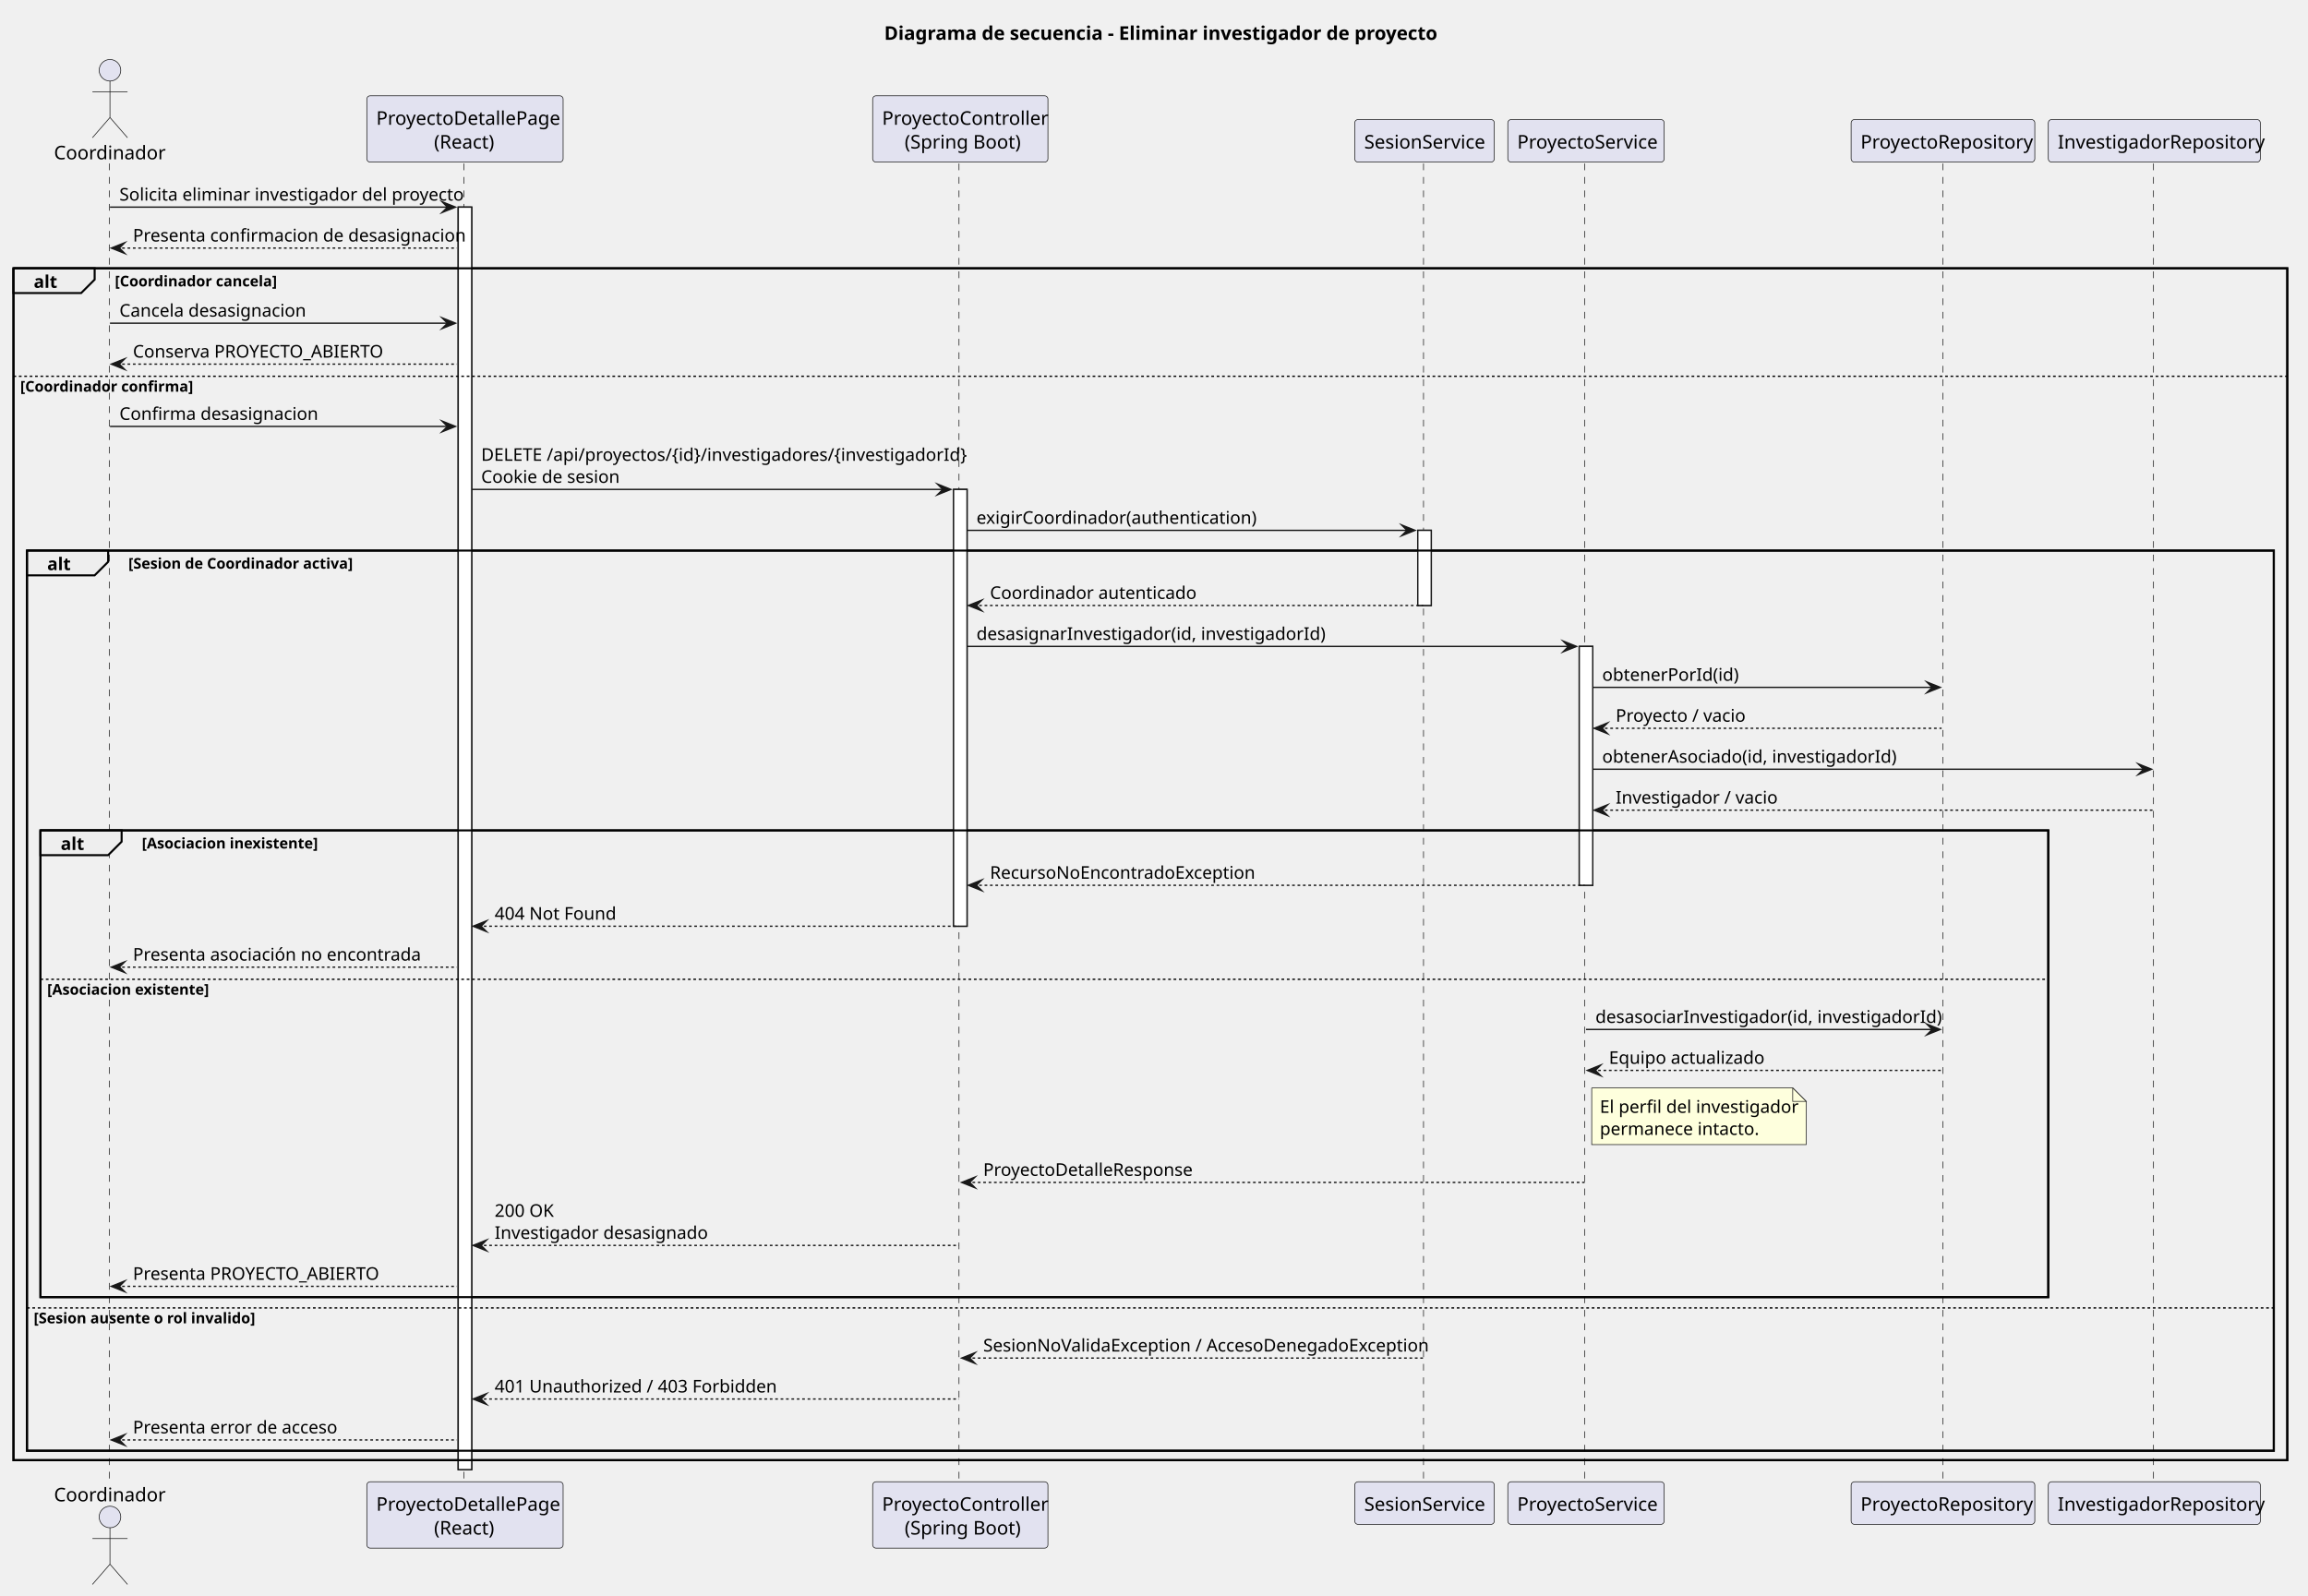
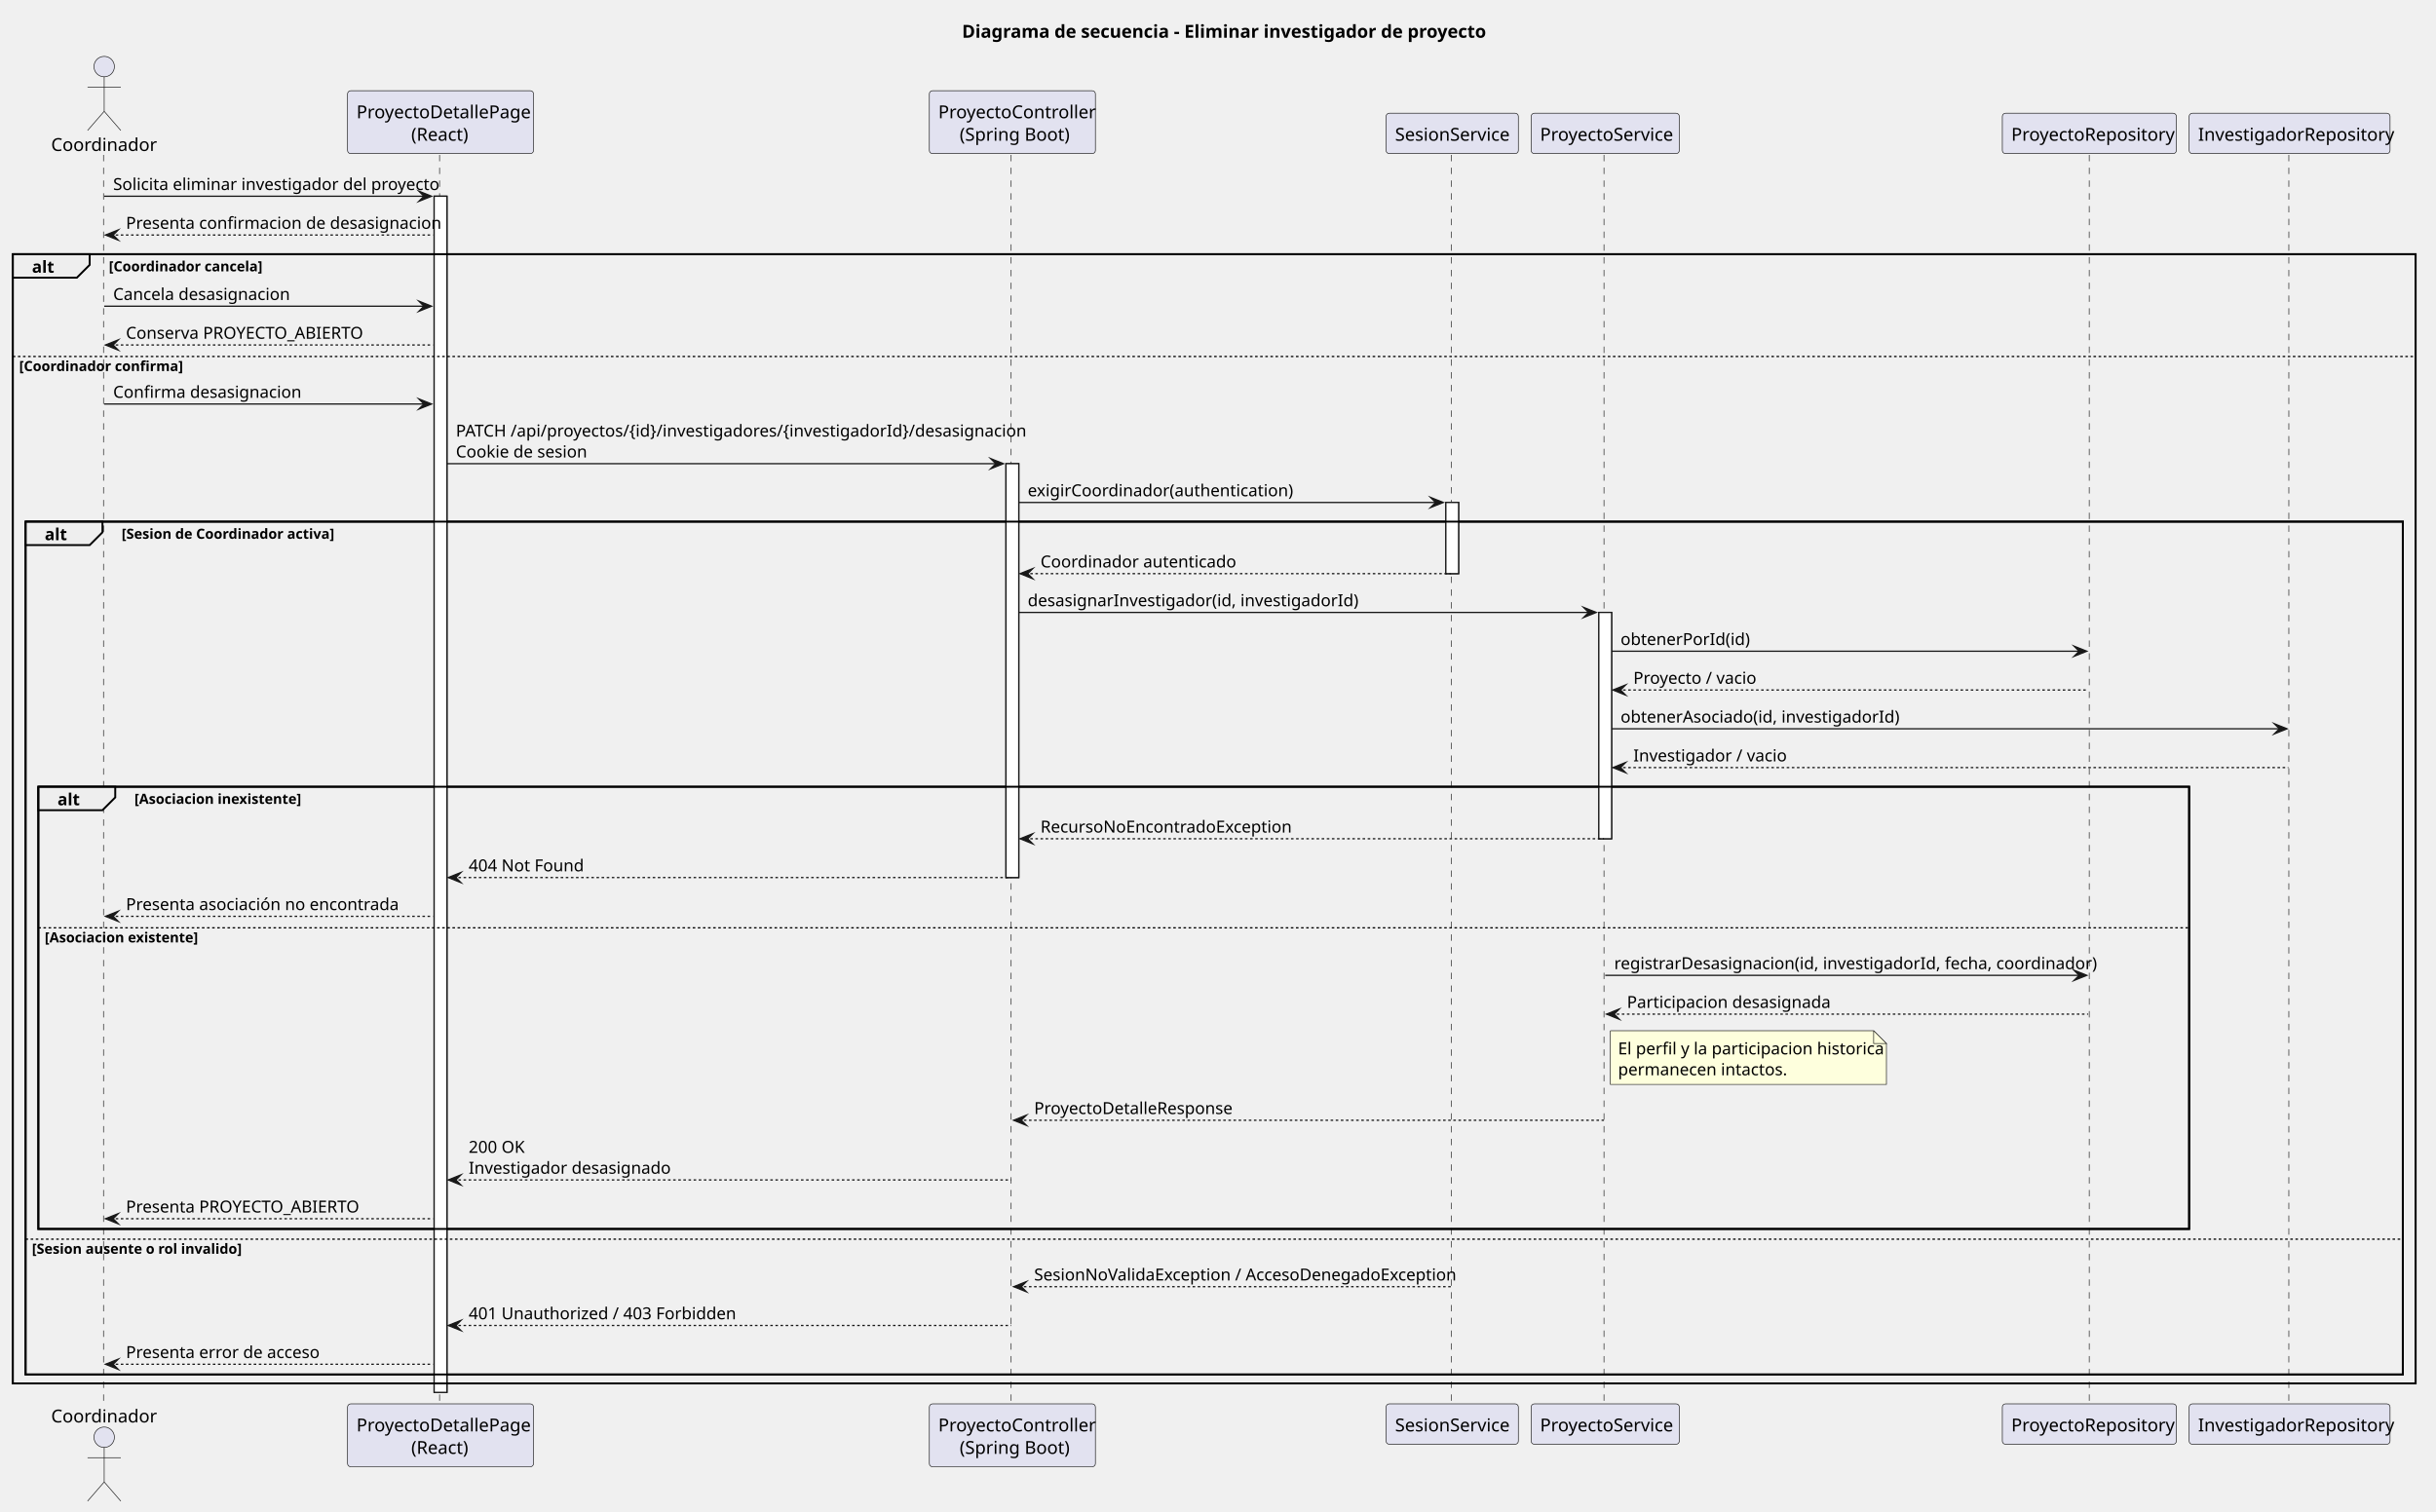
- <svg xmlns="http://www.w3.org/2000/svg" contentStyleType="text/css" data-diagram-type="SEQUENCE" height="1183px" preserveAspectRatio="none" style="width:1711px;height:1183px;background:#FFFFFF;" version="1.1" viewBox="0 0 1711 1183" width="1711px" zoomAndPan="magnify">
+ <svg xmlns="http://www.w3.org/2000/svg" contentStyleType="text/css" data-diagram-type="SEQUENCE" height="1183px" preserveAspectRatio="none" style="width:1906px;height:1183px;background:#FFFFFF;" version="1.1" viewBox="0 0 1906 1183" width="1906px" zoomAndPan="magnify">
  <defs />
  <g>
    <g class="title" data-source-line="1">
-       <text fill="#000000" font-family="sans-serif" font-size="14" font-weight="700" lengthAdjust="spacing" textLength="393.688" x="655.484" y="29.533">Diagrama de secuencia - Eliminar investigador de proyecto</text>
+       <text fill="#000000" font-family="sans-serif" font-size="14" font-weight="700" lengthAdjust="spacing" textLength="393.688" x="752.676" y="29.533">Diagrama de secuencia - Eliminar investigador de proyecto</text>
    </g>
    <g>
      <rect fill="#FFFFFF" height="936.055" style="stroke:#181818;stroke-width:1;" width="10" x="339.697" y="153.57" />
    </g>
    <g>
-       <rect fill="#FFFFFF" height="323.867" style="stroke:#181818;stroke-width:1;" width="10" x="706.9" y="362.867" />
-     </g>
-     <g>
-       <rect fill="#FFFFFF" height="55.703" style="stroke:#181818;stroke-width:1;" width="10" x="1051.051" y="393.219" />
-     </g>
-     <g>
-       <rect fill="#FFFFFF" height="177.109" style="stroke:#181818;stroke-width:1;" width="10" x="1170.761" y="479.273" />
-     </g>
-     <rect fill="none" height="883.703" style="stroke:#000000;stroke-width:1.5;" width="1685.656" x="10" y="198.922" />
-     <rect fill="none" height="667.406" style="stroke:#000000;stroke-width:1.5;" width="1665.656" x="20" y="408.219" />
-     <rect fill="none" height="346.055" style="stroke:#000000;stroke-width:1.5;" width="1488.47" x="30" y="615.68" />
+       <rect fill="#FFFFFF" height="323.867" style="stroke:#181818;stroke-width:1;" width="10" x="787.116" y="362.867" />
+     </g>
+     <g>
+       <rect fill="#FFFFFF" height="55.703" style="stroke:#181818;stroke-width:1;" width="10" x="1131.266" y="393.219" />
+     </g>
+     <g>
+       <rect fill="#FFFFFF" height="177.109" style="stroke:#181818;stroke-width:1;" width="10" x="1250.976" y="479.273" />
+     </g>
+     <rect fill="none" height="883.703" style="stroke:#000000;stroke-width:1.5;" width="1880.04" x="10" y="198.922" />
+     <rect fill="none" height="667.406" style="stroke:#000000;stroke-width:1.5;" width="1860.04" x="20" y="408.219" />
+     <rect fill="none" height="346.055" style="stroke:#000000;stroke-width:1.5;" width="1682.854" x="30" y="615.68" />
    <g class="participant-lifeline" data-entity-uid="part1" data-qualified-name="Coordinador" data-source-line="3" id="part1-lifeline">
      <g>
        <rect fill="#000000" fill-opacity="0" height="978.406" width="8" x="77.524" y="121.219" />
        <line style="stroke:#181818;stroke-width:0.5;stroke-dasharray:5,5;" x1="81" x2="81" y1="121.219" y2="1099.625" />
      </g>
    </g>
    <g class="participant-lifeline" data-entity-uid="part2" data-qualified-name="Frontend" data-source-line="4" id="part2-lifeline">
      <g>
        <rect fill="#000000" fill-opacity="0" height="978.406" width="8" x="340.697" y="121.219" />
        <line style="stroke:#181818;stroke-width:0.5;stroke-dasharray:5,5;" x1="343.935" x2="343.935" y1="121.219" y2="1099.625" />
      </g>
    </g>
    <g class="participant-lifeline" data-entity-uid="part3" data-qualified-name="Api" data-source-line="5" id="part3-lifeline">
      <g>
-         <rect fill="#000000" fill-opacity="0" height="978.406" width="8" x="707.9" y="121.219" />
-         <line style="stroke:#181818;stroke-width:0.5;stroke-dasharray:5,5;" x1="710.932" x2="710.932" y1="121.219" y2="1099.625" />
+         <rect fill="#000000" fill-opacity="0" height="978.406" width="8" x="788.116" y="121.219" />
+         <line style="stroke:#181818;stroke-width:0.5;stroke-dasharray:5,5;" x1="791.147" x2="791.147" y1="121.219" y2="1099.625" />
      </g>
    </g>
    <g class="participant-lifeline" data-entity-uid="part4" data-qualified-name="Sesion" data-source-line="6" id="part4-lifeline">
      <g>
-         <rect fill="#000000" fill-opacity="0" height="978.406" width="8" x="1052.051" y="121.219" />
-         <line style="stroke:#181818;stroke-width:0.5;stroke-dasharray:5,5;" x1="1055.306" x2="1055.306" y1="121.219" y2="1099.625" />
+         <rect fill="#000000" fill-opacity="0" height="978.406" width="8" x="1132.266" y="121.219" />
+         <line style="stroke:#181818;stroke-width:0.5;stroke-dasharray:5,5;" x1="1135.522" x2="1135.522" y1="121.219" y2="1099.625" />
      </g>
    </g>
    <g class="participant-lifeline" data-entity-uid="part5" data-qualified-name="Service" data-source-line="7" id="part5-lifeline">
      <g>
-         <rect fill="#000000" fill-opacity="0" height="978.406" width="8" x="1171.761" y="121.219" />
-         <line style="stroke:#181818;stroke-width:0.5;stroke-dasharray:5,5;" x1="1174.795" x2="1174.795" y1="121.219" y2="1099.625" />
+         <rect fill="#000000" fill-opacity="0" height="978.406" width="8" x="1251.976" y="121.219" />
+         <line style="stroke:#181818;stroke-width:0.5;stroke-dasharray:5,5;" x1="1255.011" x2="1255.011" y1="121.219" y2="1099.625" />
      </g>
    </g>
    <g class="participant-lifeline" data-entity-uid="part6" data-qualified-name="Repo" data-source-line="8" id="part6-lifeline">
      <g>
-         <rect fill="#000000" fill-opacity="0" height="978.406" width="8" x="1436.388" y="121.219" />
-         <line style="stroke:#181818;stroke-width:0.5;stroke-dasharray:5,5;" x1="1440.305" x2="1440.305" y1="121.219" y2="1099.625" />
+         <rect fill="#000000" fill-opacity="0" height="978.406" width="8" x="1630.772" y="121.219" />
+         <line style="stroke:#181818;stroke-width:0.5;stroke-dasharray:5,5;" x1="1634.689" x2="1634.689" y1="121.219" y2="1099.625" />
      </g>
    </g>
    <g class="participant-lifeline" data-entity-uid="part7" data-qualified-name="InvestigadorRepo" data-source-line="9" id="part7-lifeline">
      <g>
-         <rect fill="#000000" fill-opacity="0" height="978.406" width="8" x="1593.063" y="121.219" />
-         <line style="stroke:#181818;stroke-width:0.5;stroke-dasharray:5,5;" x1="1596.47" x2="1596.47" y1="121.219" y2="1099.625" />
+         <rect fill="#000000" fill-opacity="0" height="978.406" width="8" x="1787.447" y="121.219" />
+         <line style="stroke:#181818;stroke-width:0.5;stroke-dasharray:5,5;" x1="1790.854" x2="1790.854" y1="121.219" y2="1099.625" />
      </g>
    </g>
    <g class="participant participant-head" data-entity-uid="part1" data-qualified-name="Coordinador" data-source-line="3" id="part1-head">
      <text fill="#000000" font-family="sans-serif" font-size="14" lengthAdjust="spacing" textLength="77.048" x="40" y="118.143">Coordinador</text>
      <ellipse cx="81.524" cy="52.109" fill="#E2E2F0" rx="8" ry="8" style="stroke:#181818;stroke-width:0.5;" />
      <path d="M81.524,60.109 L81.524,87.109 M68.524,68.109 L94.524,68.109 M81.524,87.109 L68.524,102.109 M81.524,87.109 L94.524,102.109" fill="none" style="stroke:#181818;stroke-width:0.5;" />
    </g>
    <g class="participant participant-tail" data-entity-uid="part1" data-qualified-name="Coordinador" data-source-line="3" id="part1-tail">
      <text fill="#000000" font-family="sans-serif" font-size="14" lengthAdjust="spacing" textLength="77.048" x="40" y="1113.158">Coordinador</text>
      <ellipse cx="81.524" cy="1124.734" fill="#E2E2F0" rx="8" ry="8" style="stroke:#181818;stroke-width:0.5;" />
      <path d="M81.524,1132.734 L81.524,1159.734 M68.524,1140.734 L94.524,1140.734 M81.524,1159.734 L68.524,1174.734 M81.524,1159.734 L94.524,1174.734" fill="none" style="stroke:#181818;stroke-width:0.5;" />
    </g>
    <g class="participant participant-head" data-entity-uid="part2" data-qualified-name="Frontend" data-source-line="4" id="part2-head">
      <rect fill="#E2E2F0" height="49.219" rx="2.5" ry="2.5" style="stroke:#181818;stroke-width:0.5;" width="145.523" x="271.935" y="71" />
      <text fill="#000000" font-family="sans-serif" font-size="14" lengthAdjust="spacing" textLength="131.523" x="278.935" y="92.533">ProyectoDetallePage</text>
      <text fill="#000000" font-family="sans-serif" font-size="14" lengthAdjust="spacing" textLength="45.897" x="321.749" y="110.143">(React)</text>
    </g>
    <g class="participant participant-tail" data-entity-uid="part2" data-qualified-name="Frontend" data-source-line="4" id="part2-tail">
      <rect fill="#E2E2F0" height="49.219" rx="2.5" ry="2.5" style="stroke:#181818;stroke-width:0.5;" width="145.523" x="271.935" y="1098.625" />
      <text fill="#000000" font-family="sans-serif" font-size="14" lengthAdjust="spacing" textLength="131.523" x="278.935" y="1120.158">ProyectoDetallePage</text>
      <text fill="#000000" font-family="sans-serif" font-size="14" lengthAdjust="spacing" textLength="45.897" x="321.749" y="1137.768">(React)</text>
    </g>
    <g class="participant participant-head" data-entity-uid="part3" data-qualified-name="Api" data-source-line="5" id="part3-head">
-       <rect fill="#E2E2F0" height="49.219" rx="2.5" ry="2.5" style="stroke:#181818;stroke-width:0.5;" width="129.938" x="646.932" y="71" />
-       <text fill="#000000" font-family="sans-serif" font-size="14" lengthAdjust="spacing" textLength="115.938" x="653.932" y="92.533">ProyectoController</text>
-       <text fill="#000000" font-family="sans-serif" font-size="14" lengthAdjust="spacing" textLength="82.482" x="670.659" y="110.143">(Spring Boot)</text>
+       <rect fill="#E2E2F0" height="49.219" rx="2.5" ry="2.5" style="stroke:#181818;stroke-width:0.5;" width="129.938" x="727.147" y="71" />
+       <text fill="#000000" font-family="sans-serif" font-size="14" lengthAdjust="spacing" textLength="115.938" x="734.147" y="92.533">ProyectoController</text>
+       <text fill="#000000" font-family="sans-serif" font-size="14" lengthAdjust="spacing" textLength="82.482" x="750.875" y="110.143">(Spring Boot)</text>
    </g>
    <g class="participant participant-tail" data-entity-uid="part3" data-qualified-name="Api" data-source-line="5" id="part3-tail">
-       <rect fill="#E2E2F0" height="49.219" rx="2.5" ry="2.5" style="stroke:#181818;stroke-width:0.5;" width="129.938" x="646.932" y="1098.625" />
-       <text fill="#000000" font-family="sans-serif" font-size="14" lengthAdjust="spacing" textLength="115.938" x="653.932" y="1120.158">ProyectoController</text>
-       <text fill="#000000" font-family="sans-serif" font-size="14" lengthAdjust="spacing" textLength="82.482" x="670.659" y="1137.768">(Spring Boot)</text>
+       <rect fill="#E2E2F0" height="49.219" rx="2.5" ry="2.5" style="stroke:#181818;stroke-width:0.5;" width="129.938" x="727.147" y="1098.625" />
+       <text fill="#000000" font-family="sans-serif" font-size="14" lengthAdjust="spacing" textLength="115.938" x="734.147" y="1120.158">ProyectoController</text>
+       <text fill="#000000" font-family="sans-serif" font-size="14" lengthAdjust="spacing" textLength="82.482" x="750.875" y="1137.768">(Spring Boot)</text>
    </g>
    <g class="participant participant-head" data-entity-uid="part4" data-qualified-name="Sesion" data-source-line="6" id="part4-head">
-       <rect fill="#E2E2F0" height="31.609" rx="2.5" ry="2.5" style="stroke:#181818;stroke-width:0.5;" width="103.489" x="1004.306" y="88.609" />
-       <text fill="#000000" font-family="sans-serif" font-size="14" lengthAdjust="spacing" textLength="89.489" x="1011.306" y="110.143">SesionService</text>
+       <rect fill="#E2E2F0" height="31.609" rx="2.5" ry="2.5" style="stroke:#181818;stroke-width:0.5;" width="103.489" x="1084.522" y="88.609" />
+       <text fill="#000000" font-family="sans-serif" font-size="14" lengthAdjust="spacing" textLength="89.489" x="1091.522" y="110.143">SesionService</text>
    </g>
    <g class="participant participant-tail" data-entity-uid="part4" data-qualified-name="Sesion" data-source-line="6" id="part4-tail">
-       <rect fill="#E2E2F0" height="31.609" rx="2.5" ry="2.5" style="stroke:#181818;stroke-width:0.5;" width="103.489" x="1004.306" y="1098.625" />
-       <text fill="#000000" font-family="sans-serif" font-size="14" lengthAdjust="spacing" textLength="89.489" x="1011.306" y="1120.158">SesionService</text>
+       <rect fill="#E2E2F0" height="31.609" rx="2.5" ry="2.5" style="stroke:#181818;stroke-width:0.5;" width="103.489" x="1084.522" y="1098.625" />
+       <text fill="#000000" font-family="sans-serif" font-size="14" lengthAdjust="spacing" textLength="89.489" x="1091.522" y="1120.158">SesionService</text>
    </g>
    <g class="participant participant-head" data-entity-uid="part5" data-qualified-name="Service" data-source-line="7" id="part5-head">
-       <rect fill="#E2E2F0" height="31.609" rx="2.5" ry="2.5" style="stroke:#181818;stroke-width:0.5;" width="115.931" x="1117.795" y="88.609" />
-       <text fill="#000000" font-family="sans-serif" font-size="14" lengthAdjust="spacing" textLength="101.931" x="1124.795" y="110.143">ProyectoService</text>
+       <rect fill="#E2E2F0" height="31.609" rx="2.5" ry="2.5" style="stroke:#181818;stroke-width:0.5;" width="115.931" x="1198.011" y="88.609" />
+       <text fill="#000000" font-family="sans-serif" font-size="14" lengthAdjust="spacing" textLength="101.931" x="1205.011" y="110.143">ProyectoService</text>
    </g>
    <g class="participant participant-tail" data-entity-uid="part5" data-qualified-name="Service" data-source-line="7" id="part5-tail">
-       <rect fill="#E2E2F0" height="31.609" rx="2.5" ry="2.5" style="stroke:#181818;stroke-width:0.5;" width="115.931" x="1117.795" y="1098.625" />
-       <text fill="#000000" font-family="sans-serif" font-size="14" lengthAdjust="spacing" textLength="101.931" x="1124.795" y="1120.158">ProyectoService</text>
+       <rect fill="#E2E2F0" height="31.609" rx="2.5" ry="2.5" style="stroke:#181818;stroke-width:0.5;" width="115.931" x="1198.011" y="1098.625" />
+       <text fill="#000000" font-family="sans-serif" font-size="14" lengthAdjust="spacing" textLength="101.931" x="1205.011" y="1120.158">ProyectoService</text>
    </g>
    <g class="participant participant-head" data-entity-uid="part6" data-qualified-name="Repo" data-source-line="8" id="part6-head">
-       <rect fill="#E2E2F0" height="31.609" rx="2.5" ry="2.5" style="stroke:#181818;stroke-width:0.5;" width="136.165" x="1372.305" y="88.609" />
-       <text fill="#000000" font-family="sans-serif" font-size="14" lengthAdjust="spacing" textLength="122.165" x="1379.305" y="110.143">ProyectoRepository</text>
+       <rect fill="#E2E2F0" height="31.609" rx="2.5" ry="2.5" style="stroke:#181818;stroke-width:0.5;" width="136.165" x="1566.689" y="88.609" />
+       <text fill="#000000" font-family="sans-serif" font-size="14" lengthAdjust="spacing" textLength="122.165" x="1573.689" y="110.143">ProyectoRepository</text>
    </g>
    <g class="participant participant-tail" data-entity-uid="part6" data-qualified-name="Repo" data-source-line="8" id="part6-tail">
-       <rect fill="#E2E2F0" height="31.609" rx="2.5" ry="2.5" style="stroke:#181818;stroke-width:0.5;" width="136.165" x="1372.305" y="1098.625" />
-       <text fill="#000000" font-family="sans-serif" font-size="14" lengthAdjust="spacing" textLength="122.165" x="1379.305" y="1120.158">ProyectoRepository</text>
+       <rect fill="#E2E2F0" height="31.609" rx="2.5" ry="2.5" style="stroke:#181818;stroke-width:0.5;" width="136.165" x="1566.689" y="1098.625" />
+       <text fill="#000000" font-family="sans-serif" font-size="14" lengthAdjust="spacing" textLength="122.165" x="1573.689" y="1120.158">ProyectoRepository</text>
    </g>
    <g class="participant participant-head" data-entity-uid="part7" data-qualified-name="InvestigadorRepo" data-source-line="9" id="part7-head">
-       <rect fill="#E2E2F0" height="31.609" rx="2.5" ry="2.5" style="stroke:#181818;stroke-width:0.5;" width="157.185" x="1518.47" y="88.609" />
-       <text fill="#000000" font-family="sans-serif" font-size="14" lengthAdjust="spacing" textLength="143.185" x="1525.47" y="110.143">InvestigadorRepository</text>
+       <rect fill="#E2E2F0" height="31.609" rx="2.5" ry="2.5" style="stroke:#181818;stroke-width:0.5;" width="157.185" x="1712.854" y="88.609" />
+       <text fill="#000000" font-family="sans-serif" font-size="14" lengthAdjust="spacing" textLength="143.185" x="1719.854" y="110.143">InvestigadorRepository</text>
    </g>
    <g class="participant participant-tail" data-entity-uid="part7" data-qualified-name="InvestigadorRepo" data-source-line="9" id="part7-tail">
-       <rect fill="#E2E2F0" height="31.609" rx="2.5" ry="2.5" style="stroke:#181818;stroke-width:0.5;" width="157.185" x="1518.47" y="1098.625" />
-       <text fill="#000000" font-family="sans-serif" font-size="14" lengthAdjust="spacing" textLength="143.185" x="1525.47" y="1120.158">InvestigadorRepository</text>
+       <rect fill="#E2E2F0" height="31.609" rx="2.5" ry="2.5" style="stroke:#181818;stroke-width:0.5;" width="157.185" x="1712.854" y="1098.625" />
+       <text fill="#000000" font-family="sans-serif" font-size="14" lengthAdjust="spacing" textLength="143.185" x="1719.854" y="1120.158">InvestigadorRepository</text>
    </g>
    <g>
      <rect fill="#FFFFFF" height="936.055" style="stroke:#181818;stroke-width:1;" width="10" x="339.697" y="153.57" />
    </g>
    <g>
-       <rect fill="#FFFFFF" height="323.867" style="stroke:#181818;stroke-width:1;" width="10" x="706.9" y="362.867" />
-     </g>
-     <g>
-       <rect fill="#FFFFFF" height="55.703" style="stroke:#181818;stroke-width:1;" width="10" x="1051.051" y="393.219" />
-     </g>
-     <g>
-       <rect fill="#FFFFFF" height="177.109" style="stroke:#181818;stroke-width:1;" width="10" x="1170.761" y="479.273" />
+       <rect fill="#FFFFFF" height="323.867" style="stroke:#181818;stroke-width:1;" width="10" x="787.116" y="362.867" />
+     </g>
+     <g>
+       <rect fill="#FFFFFF" height="55.703" style="stroke:#181818;stroke-width:1;" width="10" x="1131.266" y="393.219" />
+     </g>
+     <g>
+       <rect fill="#FFFFFF" height="177.109" style="stroke:#181818;stroke-width:1;" width="10" x="1250.976" y="479.273" />
    </g>
    <g class="message" data-entity-1="part1" data-entity-2="part2" data-source-line="11" id="msg1">
      <polygon fill="#181818" points="327.697,149.57,337.697,153.57,327.697,157.57,331.697,153.57" style="stroke:#181818;stroke-width:1;stroke-linejoin:miter;stroke-miterlimit:10;" />
      <line style="stroke:#181818;stroke-width:1;" x1="81.524" x2="333.697" y1="153.57" y2="153.57" />
      <text fill="#000000" font-family="sans-serif" font-size="13" lengthAdjust="spacing" textLength="239.173" x="88.524" y="148.714">Solicita eliminar investigador del proyecto</text>
    </g>
    <g class="message" data-entity-1="part2" data-entity-2="part1" data-source-line="13" id="msg2">
      <polygon fill="#181818" points="92.524,179.922,82.524,183.922,92.524,187.922,88.524,183.922" style="stroke:#181818;stroke-width:1;stroke-linejoin:miter;stroke-miterlimit:10;" />
      <line style="stroke:#181818;stroke-width:1;stroke-dasharray:2,2;" x1="86.524" x2="338.697" y1="183.922" y2="183.922" />
      <text fill="#000000" font-family="sans-serif" font-size="13" lengthAdjust="spacing" textLength="234.14" x="98.524" y="179.065">Presenta confirmacion de desasignacion</text>
    </g>
    <path d="M10,198.922 L70.171,198.922 L70.171,207.273 L60.171,217.273 L10,217.273 L10,198.922" fill="#EEEEEE" style="stroke:#000000;stroke-width:1.5;" />
-     <rect fill="none" height="883.703" style="stroke:#000000;stroke-width:1.5;" width="1685.656" x="10" y="198.922" />
+     <rect fill="none" height="883.703" style="stroke:#000000;stroke-width:1.5;" width="1880.04" x="10" y="198.922" />
    <text fill="#000000" font-family="sans-serif" font-size="13" font-weight="700" lengthAdjust="spacing" textLength="15.171" x="25" y="213.417">alt</text>
    <text fill="#000000" font-family="sans-serif" font-size="11" font-weight="700" lengthAdjust="spacing" textLength="116.741" x="85.171" y="212.341">[Coordinador cancela]</text>
    <g class="message" data-entity-1="part1" data-entity-2="part2" data-source-line="15" id="msg3">
      <polygon fill="#181818" points="327.697,235.625,337.697,239.625,327.697,243.625,331.697,239.625" style="stroke:#181818;stroke-width:1;stroke-linejoin:miter;stroke-miterlimit:10;" />
      <line style="stroke:#181818;stroke-width:1;" x1="81.524" x2="333.697" y1="239.625" y2="239.625" />
      <text fill="#000000" font-family="sans-serif" font-size="13" lengthAdjust="spacing" textLength="134.424" x="88.524" y="234.769">Cancela desasignacion</text>
    </g>
    <g class="message" data-entity-1="part2" data-entity-2="part1" data-source-line="16" id="msg4">
      <polygon fill="#181818" points="92.524,265.977,82.524,269.977,92.524,273.977,88.524,269.977" style="stroke:#181818;stroke-width:1;stroke-linejoin:miter;stroke-miterlimit:10;" />
      <line style="stroke:#181818;stroke-width:1;stroke-dasharray:2,2;" x1="86.524" x2="338.697" y1="269.977" y2="269.977" />
      <text fill="#000000" font-family="sans-serif" font-size="13" lengthAdjust="spacing" textLength="196.498" x="98.524" y="265.12">Conserva PROYECTO_ABIERTO</text>
    </g>
-     <line style="stroke:#000000;stroke-width:1;stroke-dasharray:2,2;" x1="10" x2="1695.656" y1="278.977" y2="278.977" />
+     <line style="stroke:#000000;stroke-width:1;stroke-dasharray:2,2;" x1="10" x2="1890.04" y1="278.977" y2="278.977" />
    <text fill="#000000" font-family="sans-serif" font-size="11" font-weight="700" lengthAdjust="spacing" textLength="122.832" x="15" y="290.396">[Coordinador confirma]</text>
    <g class="message" data-entity-1="part1" data-entity-2="part2" data-source-line="18" id="msg5">
      <polygon fill="#181818" points="327.697,312.164,337.697,316.164,327.697,320.164,331.697,316.164" style="stroke:#181818;stroke-width:1;stroke-linejoin:miter;stroke-miterlimit:10;" />
      <line style="stroke:#181818;stroke-width:1;" x1="81.524" x2="333.697" y1="316.164" y2="316.164" />
      <text fill="#000000" font-family="sans-serif" font-size="13" lengthAdjust="spacing" textLength="139.464" x="88.524" y="311.308">Confirma desasignacion</text>
    </g>
    <g class="message" data-entity-1="part2" data-entity-2="part3" data-source-line="19" id="msg6">
-       <polygon fill="#181818" points="694.9,358.867,704.9,362.867,694.9,366.867,698.9,362.867" style="stroke:#181818;stroke-width:1;stroke-linejoin:miter;stroke-miterlimit:10;" />
-       <line style="stroke:#181818;stroke-width:1;" x1="349.697" x2="700.9" y1="362.867" y2="362.867" />
-       <text fill="#000000" font-family="sans-serif" font-size="13" lengthAdjust="spacing" textLength="338.203" x="356.697" y="341.659">DELETE /api/proyectos/{id}/investigadores/{investigadorId}</text>
+       <polygon fill="#181818" points="775.116,358.867,785.116,362.867,775.116,366.867,779.116,362.867" style="stroke:#181818;stroke-width:1;stroke-linejoin:miter;stroke-miterlimit:10;" />
+       <line style="stroke:#181818;stroke-width:1;" x1="349.697" x2="781.116" y1="362.867" y2="362.867" />
+       <text fill="#000000" font-family="sans-serif" font-size="13" lengthAdjust="spacing" textLength="418.418" x="356.697" y="341.659">PATCH /api/proyectos/{id}/investigadores/{investigadorId}/desasignacion</text>
      <text fill="#000000" font-family="sans-serif" font-size="13" lengthAdjust="spacing" textLength="99.728" x="356.697" y="358.011">Cookie de sesion</text>
    </g>
    <g class="message" data-entity-1="part3" data-entity-2="part4" data-source-line="21" id="msg7">
-       <polygon fill="#181818" points="1039.051,389.219,1049.051,393.219,1039.051,397.219,1043.051,393.219" style="stroke:#181818;stroke-width:1;stroke-linejoin:miter;stroke-miterlimit:10;" />
-       <line style="stroke:#181818;stroke-width:1;" x1="716.9" x2="1045.051" y1="393.219" y2="393.219" />
-       <text fill="#000000" font-family="sans-serif" font-size="13" lengthAdjust="spacing" textLength="192.22" x="723.9" y="388.362">exigirCoordinador(authentication)</text>
+       <polygon fill="#181818" points="1119.266,389.219,1129.266,393.219,1119.266,397.219,1123.266,393.219" style="stroke:#181818;stroke-width:1;stroke-linejoin:miter;stroke-miterlimit:10;" />
+       <line style="stroke:#181818;stroke-width:1;" x1="797.116" x2="1125.266" y1="393.219" y2="393.219" />
+       <text fill="#000000" font-family="sans-serif" font-size="13" lengthAdjust="spacing" textLength="192.22" x="804.116" y="388.362">exigirCoordinador(authentication)</text>
    </g>
    <path d="M20,408.219 L80.171,408.219 L80.171,416.57 L70.171,426.57 L20,426.57 L20,408.219" fill="#EEEEEE" style="stroke:#000000;stroke-width:1.5;" />
-     <rect fill="none" height="667.406" style="stroke:#000000;stroke-width:1.5;" width="1665.656" x="20" y="408.219" />
+     <rect fill="none" height="667.406" style="stroke:#000000;stroke-width:1.5;" width="1860.04" x="20" y="408.219" />
    <text fill="#000000" font-family="sans-serif" font-size="13" font-weight="700" lengthAdjust="spacing" textLength="15.171" x="35" y="422.714">alt</text>
    <text fill="#000000" font-family="sans-serif" font-size="11" font-weight="700" lengthAdjust="spacing" textLength="162.583" x="95.171" y="421.638">[Sesion de Coordinador activa]</text>
    <g class="message" data-entity-1="part4" data-entity-2="part3" data-source-line="24" id="msg8">
-       <polygon fill="#181818" points="727.9,444.922,717.9,448.922,727.9,452.922,723.9,448.922" style="stroke:#181818;stroke-width:1;stroke-linejoin:miter;stroke-miterlimit:10;" />
-       <line style="stroke:#181818;stroke-width:1;stroke-dasharray:2,2;" x1="721.9" x2="1055.051" y1="448.922" y2="448.922" />
-       <text fill="#000000" font-family="sans-serif" font-size="13" lengthAdjust="spacing" textLength="142.378" x="733.9" y="444.065">Coordinador autenticado</text>
+       <polygon fill="#181818" points="808.116,444.922,798.116,448.922,808.116,452.922,804.116,448.922" style="stroke:#181818;stroke-width:1;stroke-linejoin:miter;stroke-miterlimit:10;" />
+       <line style="stroke:#181818;stroke-width:1;stroke-dasharray:2,2;" x1="802.116" x2="1135.266" y1="448.922" y2="448.922" />
+       <text fill="#000000" font-family="sans-serif" font-size="13" lengthAdjust="spacing" textLength="142.378" x="814.116" y="444.065">Coordinador autenticado</text>
    </g>
    <g class="message" data-entity-1="part3" data-entity-2="part5" data-source-line="26" id="msg9">
-       <polygon fill="#181818" points="1158.761,475.273,1168.761,479.273,1158.761,483.273,1162.761,479.273" style="stroke:#181818;stroke-width:1;stroke-linejoin:miter;stroke-miterlimit:10;" />
-       <line style="stroke:#181818;stroke-width:1;" x1="716.9" x2="1164.761" y1="479.273" y2="479.273" />
-       <text fill="#000000" font-family="sans-serif" font-size="13" lengthAdjust="spacing" textLength="241.357" x="723.9" y="474.417">desasignarInvestigador(id, investigadorId)</text>
+       <polygon fill="#181818" points="1238.976,475.273,1248.976,479.273,1238.976,483.273,1242.976,479.273" style="stroke:#181818;stroke-width:1;stroke-linejoin:miter;stroke-miterlimit:10;" />
+       <line style="stroke:#181818;stroke-width:1;" x1="797.116" x2="1244.976" y1="479.273" y2="479.273" />
+       <text fill="#000000" font-family="sans-serif" font-size="13" lengthAdjust="spacing" textLength="241.357" x="804.116" y="474.417">desasignarInvestigador(id, investigadorId)</text>
    </g>
    <g class="message" data-entity-1="part5" data-entity-2="part6" data-source-line="28" id="msg10">
-       <polygon fill="#181818" points="1428.388,505.625,1438.388,509.625,1428.388,513.625,1432.388,509.625" style="stroke:#181818;stroke-width:1;stroke-linejoin:miter;stroke-miterlimit:10;" />
-       <line style="stroke:#181818;stroke-width:1;" x1="1180.761" x2="1434.388" y1="509.625" y2="509.625" />
-       <text fill="#000000" font-family="sans-serif" font-size="13" lengthAdjust="spacing" textLength="93.939" x="1187.761" y="504.769">obtenerPorId(id)</text>
+       <polygon fill="#181818" points="1622.772,505.625,1632.772,509.625,1622.772,513.625,1626.772,509.625" style="stroke:#181818;stroke-width:1;stroke-linejoin:miter;stroke-miterlimit:10;" />
+       <line style="stroke:#181818;stroke-width:1;" x1="1260.976" x2="1628.772" y1="509.625" y2="509.625" />
+       <text fill="#000000" font-family="sans-serif" font-size="13" lengthAdjust="spacing" textLength="93.939" x="1267.976" y="504.769">obtenerPorId(id)</text>
    </g>
    <g class="message" data-entity-1="part6" data-entity-2="part5" data-source-line="29" id="msg11">
-       <polygon fill="#181818" points="1191.761,535.977,1181.761,539.977,1191.761,543.977,1187.761,539.977" style="stroke:#181818;stroke-width:1;stroke-linejoin:miter;stroke-miterlimit:10;" />
-       <line style="stroke:#181818;stroke-width:1;stroke-dasharray:2,2;" x1="1185.761" x2="1439.388" y1="539.977" y2="539.977" />
-       <text fill="#000000" font-family="sans-serif" font-size="13" lengthAdjust="spacing" textLength="92.485" x="1197.761" y="535.12">Proyecto / vacio</text>
+       <polygon fill="#181818" points="1271.976,535.977,1261.976,539.977,1271.976,543.977,1267.976,539.977" style="stroke:#181818;stroke-width:1;stroke-linejoin:miter;stroke-miterlimit:10;" />
+       <line style="stroke:#181818;stroke-width:1;stroke-dasharray:2,2;" x1="1265.976" x2="1633.772" y1="539.977" y2="539.977" />
+       <text fill="#000000" font-family="sans-serif" font-size="13" lengthAdjust="spacing" textLength="92.485" x="1277.976" y="535.12">Proyecto / vacio</text>
    </g>
    <g class="message" data-entity-1="part5" data-entity-2="part7" data-source-line="30" id="msg12">
-       <polygon fill="#181818" points="1585.063,566.328,1595.063,570.328,1585.063,574.328,1589.063,570.328" style="stroke:#181818;stroke-width:1;stroke-linejoin:miter;stroke-miterlimit:10;" />
-       <line style="stroke:#181818;stroke-width:1;" x1="1180.761" x2="1591.063" y1="570.328" y2="570.328" />
-       <text fill="#000000" font-family="sans-serif" font-size="13" lengthAdjust="spacing" textLength="204.509" x="1187.761" y="565.472">obtenerAsociado(id, investigadorId)</text>
+       <polygon fill="#181818" points="1779.447,566.328,1789.447,570.328,1779.447,574.328,1783.447,570.328" style="stroke:#181818;stroke-width:1;stroke-linejoin:miter;stroke-miterlimit:10;" />
+       <line style="stroke:#181818;stroke-width:1;" x1="1260.976" x2="1785.447" y1="570.328" y2="570.328" />
+       <text fill="#000000" font-family="sans-serif" font-size="13" lengthAdjust="spacing" textLength="204.509" x="1267.976" y="565.472">obtenerAsociado(id, investigadorId)</text>
    </g>
    <g class="message" data-entity-1="part7" data-entity-2="part5" data-source-line="31" id="msg13">
-       <polygon fill="#181818" points="1191.761,596.68,1181.761,600.68,1191.761,604.68,1187.761,600.68" style="stroke:#181818;stroke-width:1;stroke-linejoin:miter;stroke-miterlimit:10;" />
-       <line style="stroke:#181818;stroke-width:1;stroke-dasharray:2,2;" x1="1185.761" x2="1596.063" y1="600.68" y2="600.68" />
-       <text fill="#000000" font-family="sans-serif" font-size="13" lengthAdjust="spacing" textLength="112.004" x="1197.761" y="595.823">Investigador / vacio</text>
+       <polygon fill="#181818" points="1271.976,596.68,1261.976,600.68,1271.976,604.68,1267.976,600.68" style="stroke:#181818;stroke-width:1;stroke-linejoin:miter;stroke-miterlimit:10;" />
+       <line style="stroke:#181818;stroke-width:1;stroke-dasharray:2,2;" x1="1265.976" x2="1790.447" y1="600.68" y2="600.68" />
+       <text fill="#000000" font-family="sans-serif" font-size="13" lengthAdjust="spacing" textLength="112.004" x="1277.976" y="595.823">Investigador / vacio</text>
    </g>
    <path d="M30,615.68 L90.171,615.68 L90.171,624.031 L80.171,634.031 L30,634.031 L30,615.68" fill="#EEEEEE" style="stroke:#000000;stroke-width:1.5;" />
-     <rect fill="none" height="346.055" style="stroke:#000000;stroke-width:1.5;" width="1488.47" x="30" y="615.68" />
+     <rect fill="none" height="346.055" style="stroke:#000000;stroke-width:1.5;" width="1682.854" x="30" y="615.68" />
    <text fill="#000000" font-family="sans-serif" font-size="13" font-weight="700" lengthAdjust="spacing" textLength="15.171" x="45" y="630.175">alt</text>
    <text fill="#000000" font-family="sans-serif" font-size="11" font-weight="700" lengthAdjust="spacing" textLength="126.532" x="105.171" y="629.099">[Asociacion inexistente]</text>
    <g class="message" data-entity-1="part5" data-entity-2="part3" data-source-line="33" id="msg14">
-       <polygon fill="#181818" points="727.9,652.383,717.9,656.383,727.9,660.383,723.9,656.383" style="stroke:#181818;stroke-width:1;stroke-linejoin:miter;stroke-miterlimit:10;" />
-       <line style="stroke:#181818;stroke-width:1;stroke-dasharray:2,2;" x1="721.9" x2="1174.761" y1="656.383" y2="656.383" />
-       <text fill="#000000" font-family="sans-serif" font-size="13" lengthAdjust="spacing" textLength="188.608" x="733.9" y="651.526">RecursoNoEncontradoException</text>
+       <polygon fill="#181818" points="808.116,652.383,798.116,656.383,808.116,660.383,804.116,656.383" style="stroke:#181818;stroke-width:1;stroke-linejoin:miter;stroke-miterlimit:10;" />
+       <line style="stroke:#181818;stroke-width:1;stroke-dasharray:2,2;" x1="802.116" x2="1254.976" y1="656.383" y2="656.383" />
+       <text fill="#000000" font-family="sans-serif" font-size="13" lengthAdjust="spacing" textLength="188.608" x="814.116" y="651.526">RecursoNoEncontradoException</text>
    </g>
    <g class="message" data-entity-1="part3" data-entity-2="part2" data-source-line="35" id="msg15">
      <polygon fill="#181818" points="360.697,682.734,350.697,686.734,360.697,690.734,356.697,686.734" style="stroke:#181818;stroke-width:1;stroke-linejoin:miter;stroke-miterlimit:10;" />
-       <line style="stroke:#181818;stroke-width:1;stroke-dasharray:2,2;" x1="354.697" x2="710.9" y1="686.734" y2="686.734" />
+       <line style="stroke:#181818;stroke-width:1;stroke-dasharray:2,2;" x1="354.697" x2="791.116" y1="686.734" y2="686.734" />
      <text fill="#000000" font-family="sans-serif" font-size="13" lengthAdjust="spacing" textLength="86.004" x="366.697" y="681.878">404 Not Found</text>
    </g>
    <g class="message" data-entity-1="part2" data-entity-2="part1" data-source-line="37" id="msg16">
      <polygon fill="#181818" points="92.524,713.086,82.524,717.086,92.524,721.086,88.524,717.086" style="stroke:#181818;stroke-width:1;stroke-linejoin:miter;stroke-miterlimit:10;" />
      <line style="stroke:#181818;stroke-width:1;stroke-dasharray:2,2;" x1="86.524" x2="338.697" y1="717.086" y2="717.086" />
      <text fill="#000000" font-family="sans-serif" font-size="13" lengthAdjust="spacing" textLength="203.804" x="98.524" y="712.23">Presenta asociación no encontrada</text>
    </g>
-     <line style="stroke:#000000;stroke-width:1;stroke-dasharray:2,2;" x1="30" x2="1518.47" y1="726.086" y2="726.086" />
+     <line style="stroke:#000000;stroke-width:1;stroke-dasharray:2,2;" x1="30" x2="1712.854" y1="726.086" y2="726.086" />
    <text fill="#000000" font-family="sans-serif" font-size="11" font-weight="700" lengthAdjust="spacing" textLength="116.757" x="35" y="737.505">[Asociacion existente]</text>
    <g class="message" data-entity-1="part5" data-entity-2="part6" data-source-line="39" id="msg17">
-       <polygon fill="#181818" points="1428.388,759.273,1438.388,763.273,1428.388,767.273,1432.388,763.273" style="stroke:#181818;stroke-width:1;stroke-linejoin:miter;stroke-miterlimit:10;" />
-       <line style="stroke:#181818;stroke-width:1;" x1="1175.761" x2="1434.388" y1="763.273" y2="763.273" />
-       <text fill="#000000" font-family="sans-serif" font-size="13" lengthAdjust="spacing" textLength="240.627" x="1182.761" y="758.417">desasociarInvestigador(id, investigadorId)</text>
+       <polygon fill="#181818" points="1622.772,759.273,1632.772,763.273,1622.772,767.273,1626.772,763.273" style="stroke:#181818;stroke-width:1;stroke-linejoin:miter;stroke-miterlimit:10;" />
+       <line style="stroke:#181818;stroke-width:1;" x1="1255.976" x2="1628.772" y1="763.273" y2="763.273" />
+       <text fill="#000000" font-family="sans-serif" font-size="13" lengthAdjust="spacing" textLength="354.796" x="1262.976" y="758.417">registrarDesasignacion(id, investigadorId, fecha, coordinador)</text>
    </g>
    <g class="message" data-entity-1="part6" data-entity-2="part5" data-source-line="40" id="msg18">
-       <polygon fill="#181818" points="1186.761,789.625,1176.761,793.625,1186.761,797.625,1182.761,793.625" style="stroke:#181818;stroke-width:1;stroke-linejoin:miter;stroke-miterlimit:10;" />
-       <line style="stroke:#181818;stroke-width:1;stroke-dasharray:2,2;" x1="1180.761" x2="1439.388" y1="793.625" y2="793.625" />
-       <text fill="#000000" font-family="sans-serif" font-size="13" lengthAdjust="spacing" textLength="109.859" x="1192.761" y="788.769">Equipo actualizado</text>
-     </g>
-     <path d="M1180,806.625 L1180,848.625 L1339,848.625 L1339,816.625 L1329,806.625 L1180,806.625" fill="#FEFFDD" style="stroke:#181818;stroke-width:0.5;" />
-     <path d="M1329,806.625 L1329,816.625 L1339,816.625 L1329,806.625" fill="#FEFFDD" style="stroke:#181818;stroke-width:0.5;" />
-     <text fill="#000000" font-family="sans-serif" font-size="13" lengthAdjust="spacing" textLength="138.017" x="1186" y="825.12">El perfil del investigador</text>
-     <text fill="#000000" font-family="sans-serif" font-size="13" lengthAdjust="spacing" textLength="110.564" x="1186" y="841.472">permanece intacto.</text>
+       <polygon fill="#181818" points="1266.976,789.625,1256.976,793.625,1266.976,797.625,1262.976,793.625" style="stroke:#181818;stroke-width:1;stroke-linejoin:miter;stroke-miterlimit:10;" />
+       <line style="stroke:#181818;stroke-width:1;stroke-dasharray:2,2;" x1="1260.976" x2="1633.772" y1="793.625" y2="793.625" />
+       <text fill="#000000" font-family="sans-serif" font-size="13" lengthAdjust="spacing" textLength="151.766" x="1272.976" y="788.769">Participacion desasignada</text>
+     </g>
+     <path d="M1260,806.625 L1260,848.625 L1476,848.625 L1476,816.625 L1466,806.625 L1260,806.625" fill="#FEFFDD" style="stroke:#181818;stroke-width:0.5;" />
+     <path d="M1466,806.625 L1466,816.625 L1476,816.625 L1466,806.625" fill="#FEFFDD" style="stroke:#181818;stroke-width:0.5;" />
+     <text fill="#000000" font-family="sans-serif" font-size="13" lengthAdjust="spacing" textLength="195.806" x="1266" y="825.12">El perfil y la participacion historica</text>
+     <text fill="#000000" font-family="sans-serif" font-size="13" lengthAdjust="spacing" textLength="124.293" x="1266" y="841.472">permanecen intactos.</text>
    <g class="message" data-entity-1="part5" data-entity-2="part3" data-source-line="45" id="msg19">
-       <polygon fill="#181818" points="722.9,872.68,712.9,876.68,722.9,880.68,718.9,876.68" style="stroke:#181818;stroke-width:1;stroke-linejoin:miter;stroke-miterlimit:10;" />
-       <line style="stroke:#181818;stroke-width:1;stroke-dasharray:2,2;" x1="716.9" x2="1174.761" y1="876.68" y2="876.68" />
-       <text fill="#000000" font-family="sans-serif" font-size="13" lengthAdjust="spacing" textLength="150.306" x="728.9" y="871.823">ProyectoDetalleResponse</text>
+       <polygon fill="#181818" points="803.116,872.68,793.116,876.68,803.116,880.68,799.116,876.68" style="stroke:#181818;stroke-width:1;stroke-linejoin:miter;stroke-miterlimit:10;" />
+       <line style="stroke:#181818;stroke-width:1;stroke-dasharray:2,2;" x1="797.116" x2="1254.976" y1="876.68" y2="876.68" />
+       <text fill="#000000" font-family="sans-serif" font-size="13" lengthAdjust="spacing" textLength="150.306" x="809.116" y="871.823">ProyectoDetalleResponse</text>
    </g>
    <g class="message" data-entity-1="part3" data-entity-2="part2" data-source-line="47" id="msg20">
      <polygon fill="#181818" points="360.697,919.383,350.697,923.383,360.697,927.383,356.697,923.383" style="stroke:#181818;stroke-width:1;stroke-linejoin:miter;stroke-miterlimit:10;" />
-       <line style="stroke:#181818;stroke-width:1;stroke-dasharray:2,2;" x1="354.697" x2="710.9" y1="923.383" y2="923.383" />
+       <line style="stroke:#181818;stroke-width:1;stroke-dasharray:2,2;" x1="354.697" x2="791.116" y1="923.383" y2="923.383" />
      <text fill="#000000" font-family="sans-serif" font-size="13" lengthAdjust="spacing" textLength="44.084" x="366.697" y="902.175">200 OK</text>
      <text fill="#000000" font-family="sans-serif" font-size="13" lengthAdjust="spacing" textLength="148.161" x="366.697" y="918.526">Investigador desasignado</text>
    </g>
    <g class="message" data-entity-1="part2" data-entity-2="part1" data-source-line="49" id="msg21">
      <polygon fill="#181818" points="92.524,949.734,82.524,953.734,92.524,957.734,88.524,953.734" style="stroke:#181818;stroke-width:1;stroke-linejoin:miter;stroke-miterlimit:10;" />
      <line style="stroke:#181818;stroke-width:1;stroke-dasharray:2,2;" x1="86.524" x2="338.697" y1="953.734" y2="953.734" />
      <text fill="#000000" font-family="sans-serif" font-size="13" lengthAdjust="spacing" textLength="192.893" x="98.524" y="948.878">Presenta PROYECTO_ABIERTO</text>
    </g>
-     <line style="stroke:#000000;stroke-width:1;stroke-dasharray:2,2;" x1="20" x2="1685.656" y1="969.734" y2="969.734" />
+     <line style="stroke:#000000;stroke-width:1;stroke-dasharray:2,2;" x1="20" x2="1880.04" y1="969.734" y2="969.734" />
    <text fill="#000000" font-family="sans-serif" font-size="11" font-weight="700" lengthAdjust="spacing" textLength="159.527" x="25" y="981.153">[Sesion ausente o rol invalido]</text>
    <g class="message" data-entity-1="part4" data-entity-2="part3" data-source-line="52" id="msg22">
-       <polygon fill="#181818" points="722.9,1002.922,712.9,1006.922,722.9,1010.922,718.9,1006.922" style="stroke:#181818;stroke-width:1;stroke-linejoin:miter;stroke-miterlimit:10;" />
-       <line style="stroke:#181818;stroke-width:1;stroke-dasharray:2,2;" x1="716.9" x2="1055.051" y1="1006.922" y2="1006.922" />
-       <text fill="#000000" font-family="sans-serif" font-size="13" lengthAdjust="spacing" textLength="320.15" x="728.9" y="1002.065">SesionNoValidaException / AccesoDenegadoException</text>
+       <polygon fill="#181818" points="803.116,1002.922,793.116,1006.922,803.116,1010.922,799.116,1006.922" style="stroke:#181818;stroke-width:1;stroke-linejoin:miter;stroke-miterlimit:10;" />
+       <line style="stroke:#181818;stroke-width:1;stroke-dasharray:2,2;" x1="797.116" x2="1135.266" y1="1006.922" y2="1006.922" />
+       <text fill="#000000" font-family="sans-serif" font-size="13" lengthAdjust="spacing" textLength="320.15" x="809.116" y="1002.065">SesionNoValidaException / AccesoDenegadoException</text>
    </g>
    <g class="message" data-entity-1="part3" data-entity-2="part2" data-source-line="54" id="msg23">
      <polygon fill="#181818" points="360.697,1033.273,350.697,1037.273,360.697,1041.273,356.697,1037.273" style="stroke:#181818;stroke-width:1;stroke-linejoin:miter;stroke-miterlimit:10;" />
-       <line style="stroke:#181818;stroke-width:1;stroke-dasharray:2,2;" x1="354.697" x2="710.9" y1="1037.273" y2="1037.273" />
+       <line style="stroke:#181818;stroke-width:1;stroke-dasharray:2,2;" x1="354.697" x2="791.116" y1="1037.273" y2="1037.273" />
      <text fill="#000000" font-family="sans-serif" font-size="13" lengthAdjust="spacing" textLength="197.304" x="366.697" y="1032.417">401 Unauthorized / 403 Forbidden</text>
    </g>
    <g class="message" data-entity-1="part2" data-entity-2="part1" data-source-line="56" id="msg24">
      <polygon fill="#181818" points="92.524,1063.625,82.524,1067.625,92.524,1071.625,88.524,1067.625" style="stroke:#181818;stroke-width:1;stroke-linejoin:miter;stroke-miterlimit:10;" />
      <line style="stroke:#181818;stroke-width:1;stroke-dasharray:2,2;" x1="86.524" x2="338.697" y1="1067.625" y2="1067.625" />
      <text fill="#000000" font-family="sans-serif" font-size="13" lengthAdjust="spacing" textLength="145.964" x="98.524" y="1062.769">Presenta error de acceso</text>
    </g>
  </g>
</svg>
